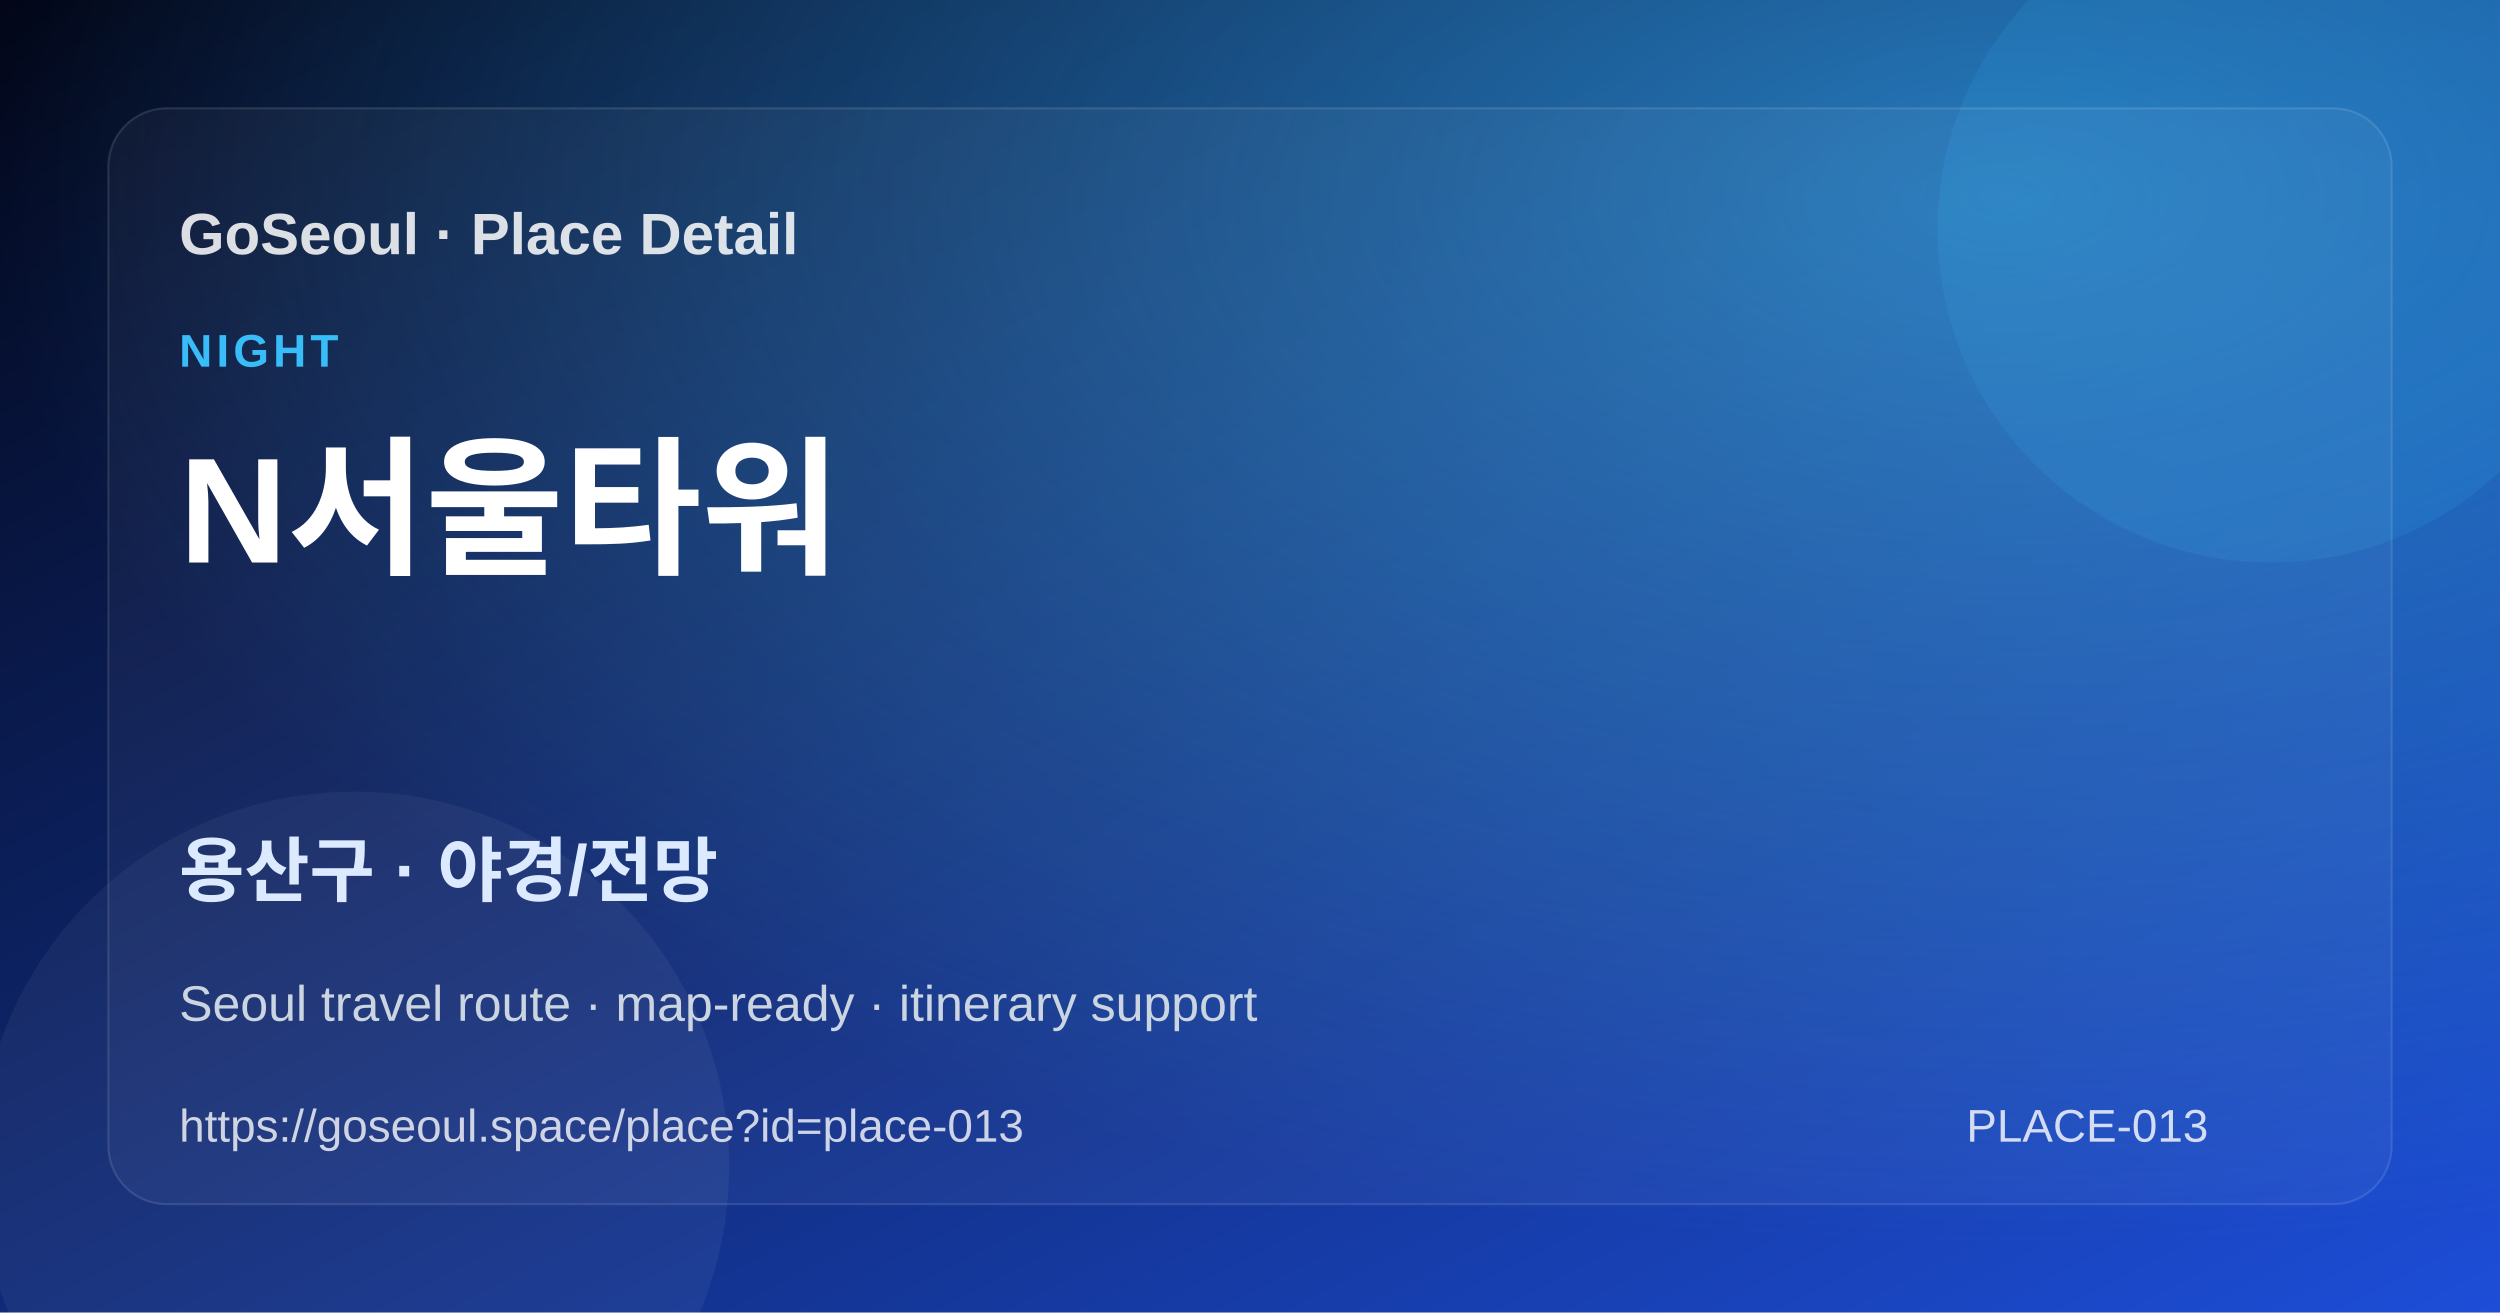
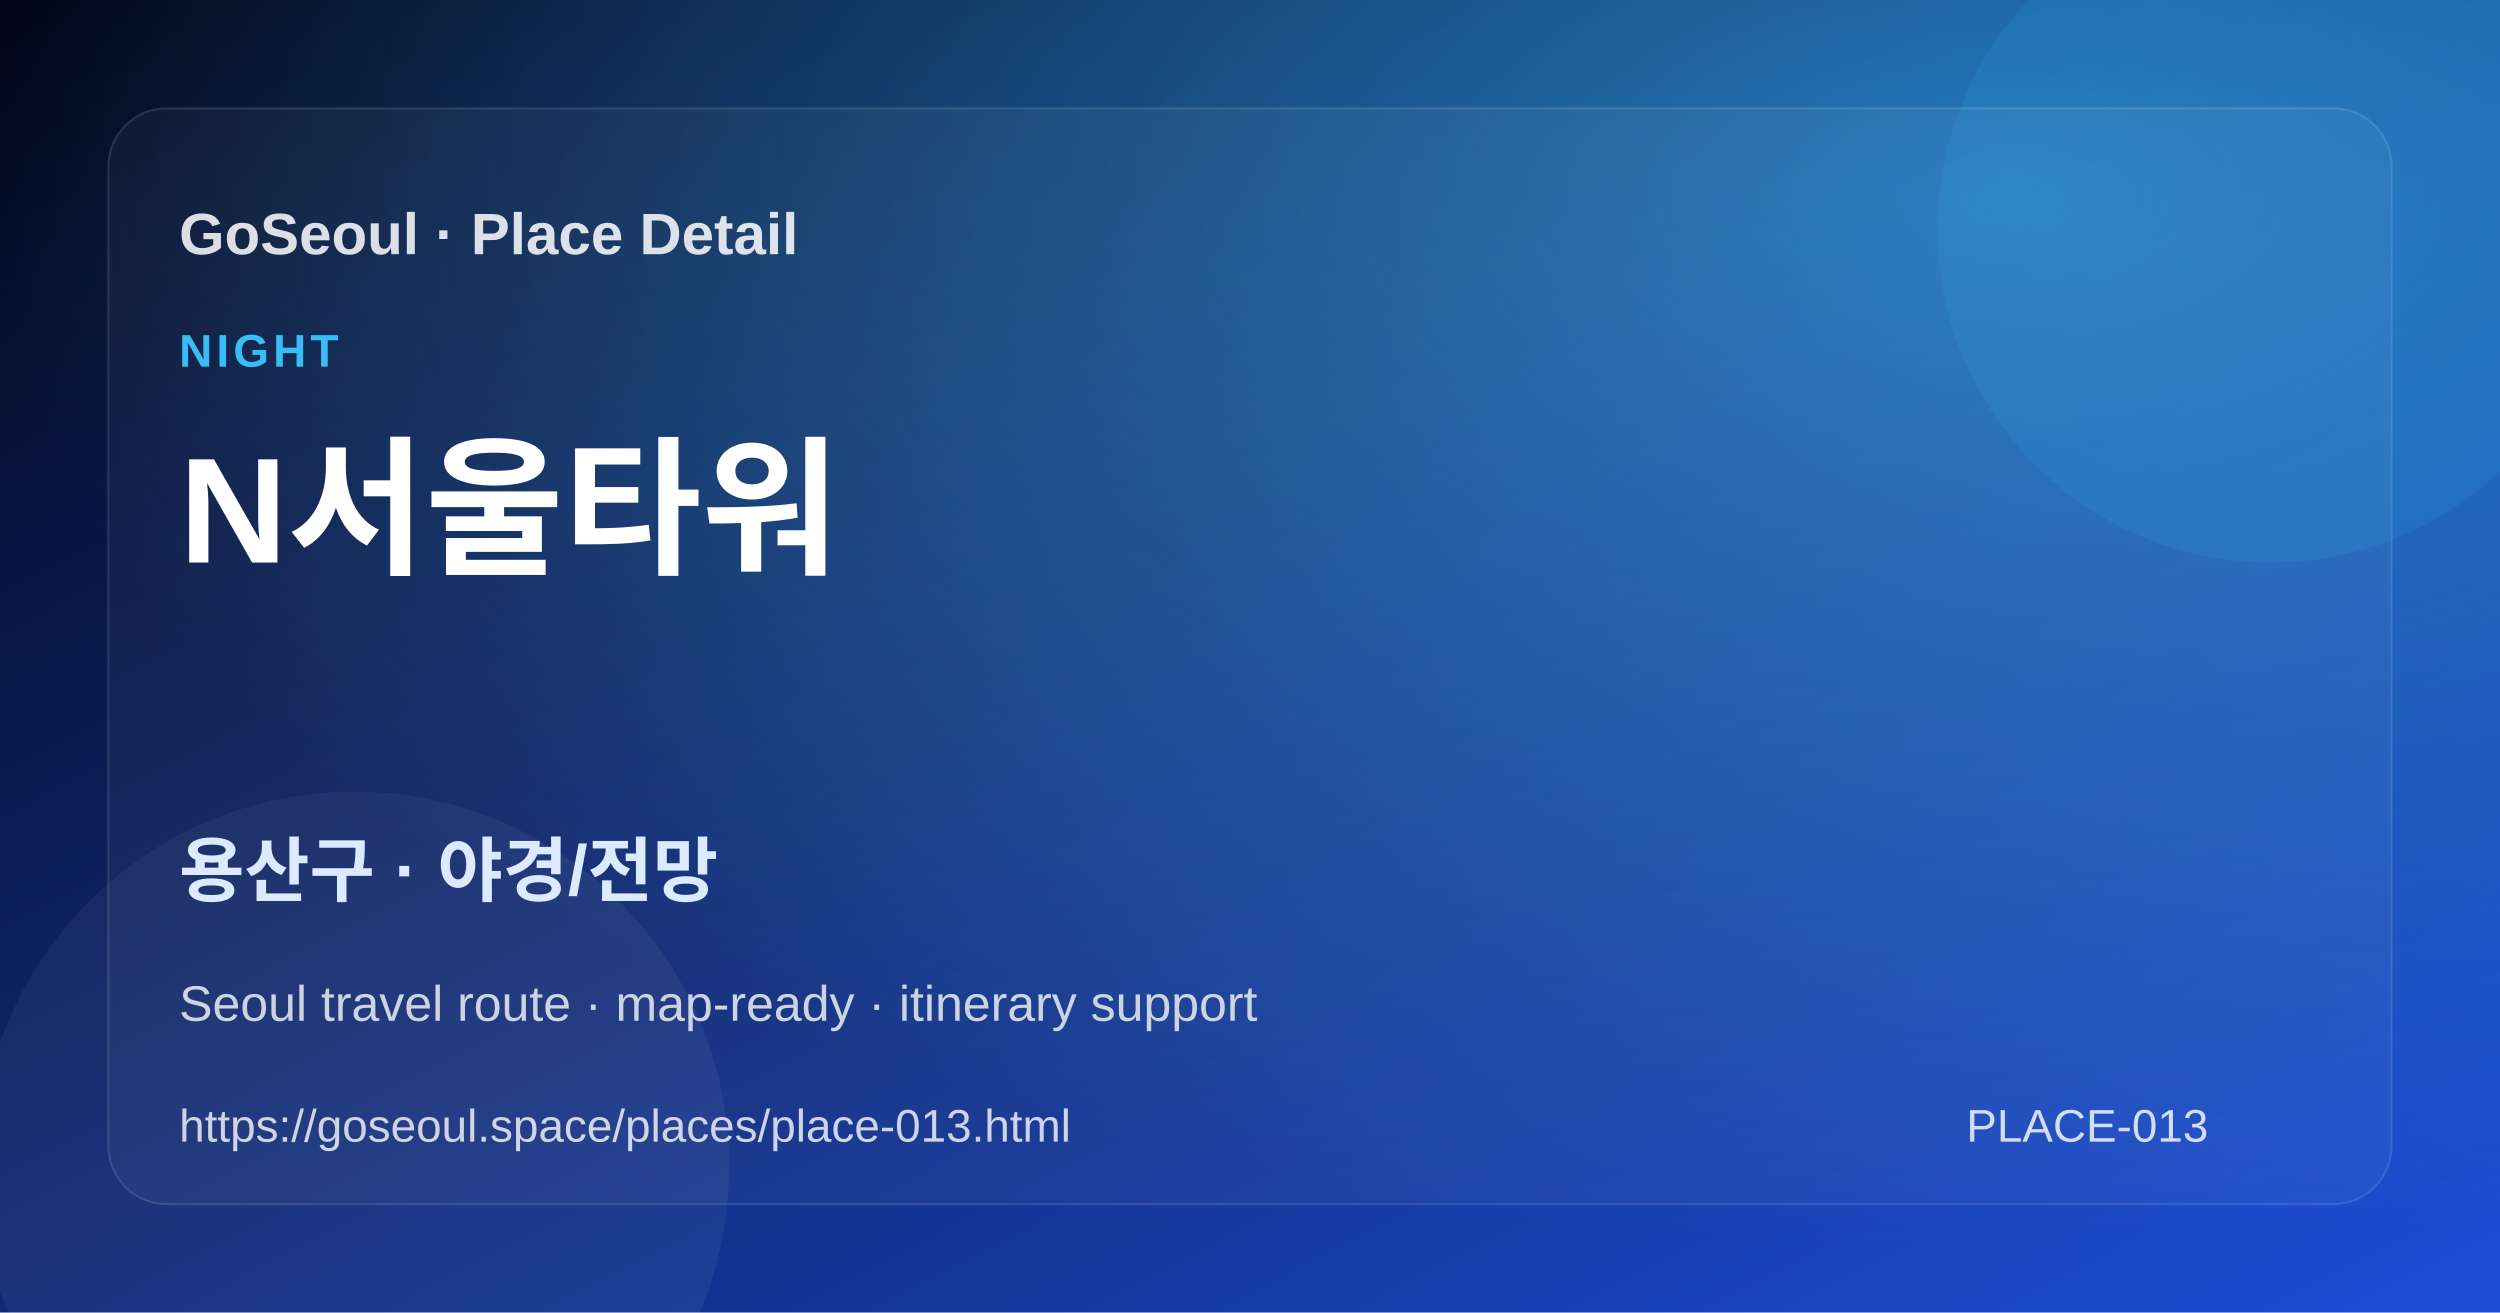
<svg xmlns="http://www.w3.org/2000/svg" width="1200" height="630" viewBox="0 0 1200 630" role="img" aria-label="N서울타워 social card">
  <defs>
    <linearGradient id="bg" x1="0" y1="0" x2="1" y2="1">
      <stop offset="0%" stop-color="#020617" />
      <stop offset="100%" stop-color="#1d4ed8" />
    </linearGradient>
    <radialGradient id="glow" cx="0.8" cy="0.15" r="0.8">
      <stop offset="0%" stop-color="#38bdf8" stop-opacity="0.55" />
      <stop offset="100%" stop-color="#38bdf8" stop-opacity="0" />
    </radialGradient>
  </defs>
  <rect width="1200" height="630" fill="url(#bg)" />
  <rect width="1200" height="630" fill="url(#glow)" />
  <circle cx="1090" cy="110" r="160" fill="#38bdf8" fill-opacity="0.12" />
  <circle cx="170" cy="560" r="180" fill="#ffffff" fill-opacity="0.05" />
  <rect x="52" y="52" width="1096" height="526" rx="28" fill="#ffffff" fill-opacity="0.04" stroke="#ffffff" stroke-opacity="0.12" />
  <text x="86" y="122" fill="#ffffff" fill-opacity="0.85" font-family="Noto Sans KR, Arial, sans-serif" font-size="28" font-weight="700">GoSeoul · Place Detail</text>
  <text x="86" y="176" fill="#38bdf8" font-family="Space Grotesk, Arial, sans-serif" font-size="22" font-weight="700" letter-spacing="2">NIGHT</text>
  <text x="86" y="270" fill="#ffffff" font-family="Noto Sans KR, Arial, sans-serif" font-size="72" font-weight="800">N서울타워</text>
  <text x="86" y="430" fill="#dbeafe" font-family="Noto Sans KR, Arial, sans-serif" font-size="34" font-weight="600">용산구 · 야경/전망</text>
  <text x="86" y="490" fill="#cbd5e1" font-family="Space Grotesk, Arial, sans-serif" font-size="24">Seoul travel route · map-ready · itinerary support</text>
-   <text x="86" y="548" fill="#ffffff" fill-opacity="0.78" font-family="Space Grotesk, Arial, sans-serif" font-size="22">https://goseoul.space/place?id=place-013</text>
+   <text x="86" y="548" fill="#ffffff" fill-opacity="0.78" font-family="Space Grotesk, Arial, sans-serif" font-size="22">https://goseoul.space/places/place-013.html</text>
  <text x="1060" y="548" text-anchor="end" fill="#ffffff" fill-opacity="0.8" font-family="Space Grotesk, Arial, sans-serif" font-size="22">PLACE-013</text>
</svg>
